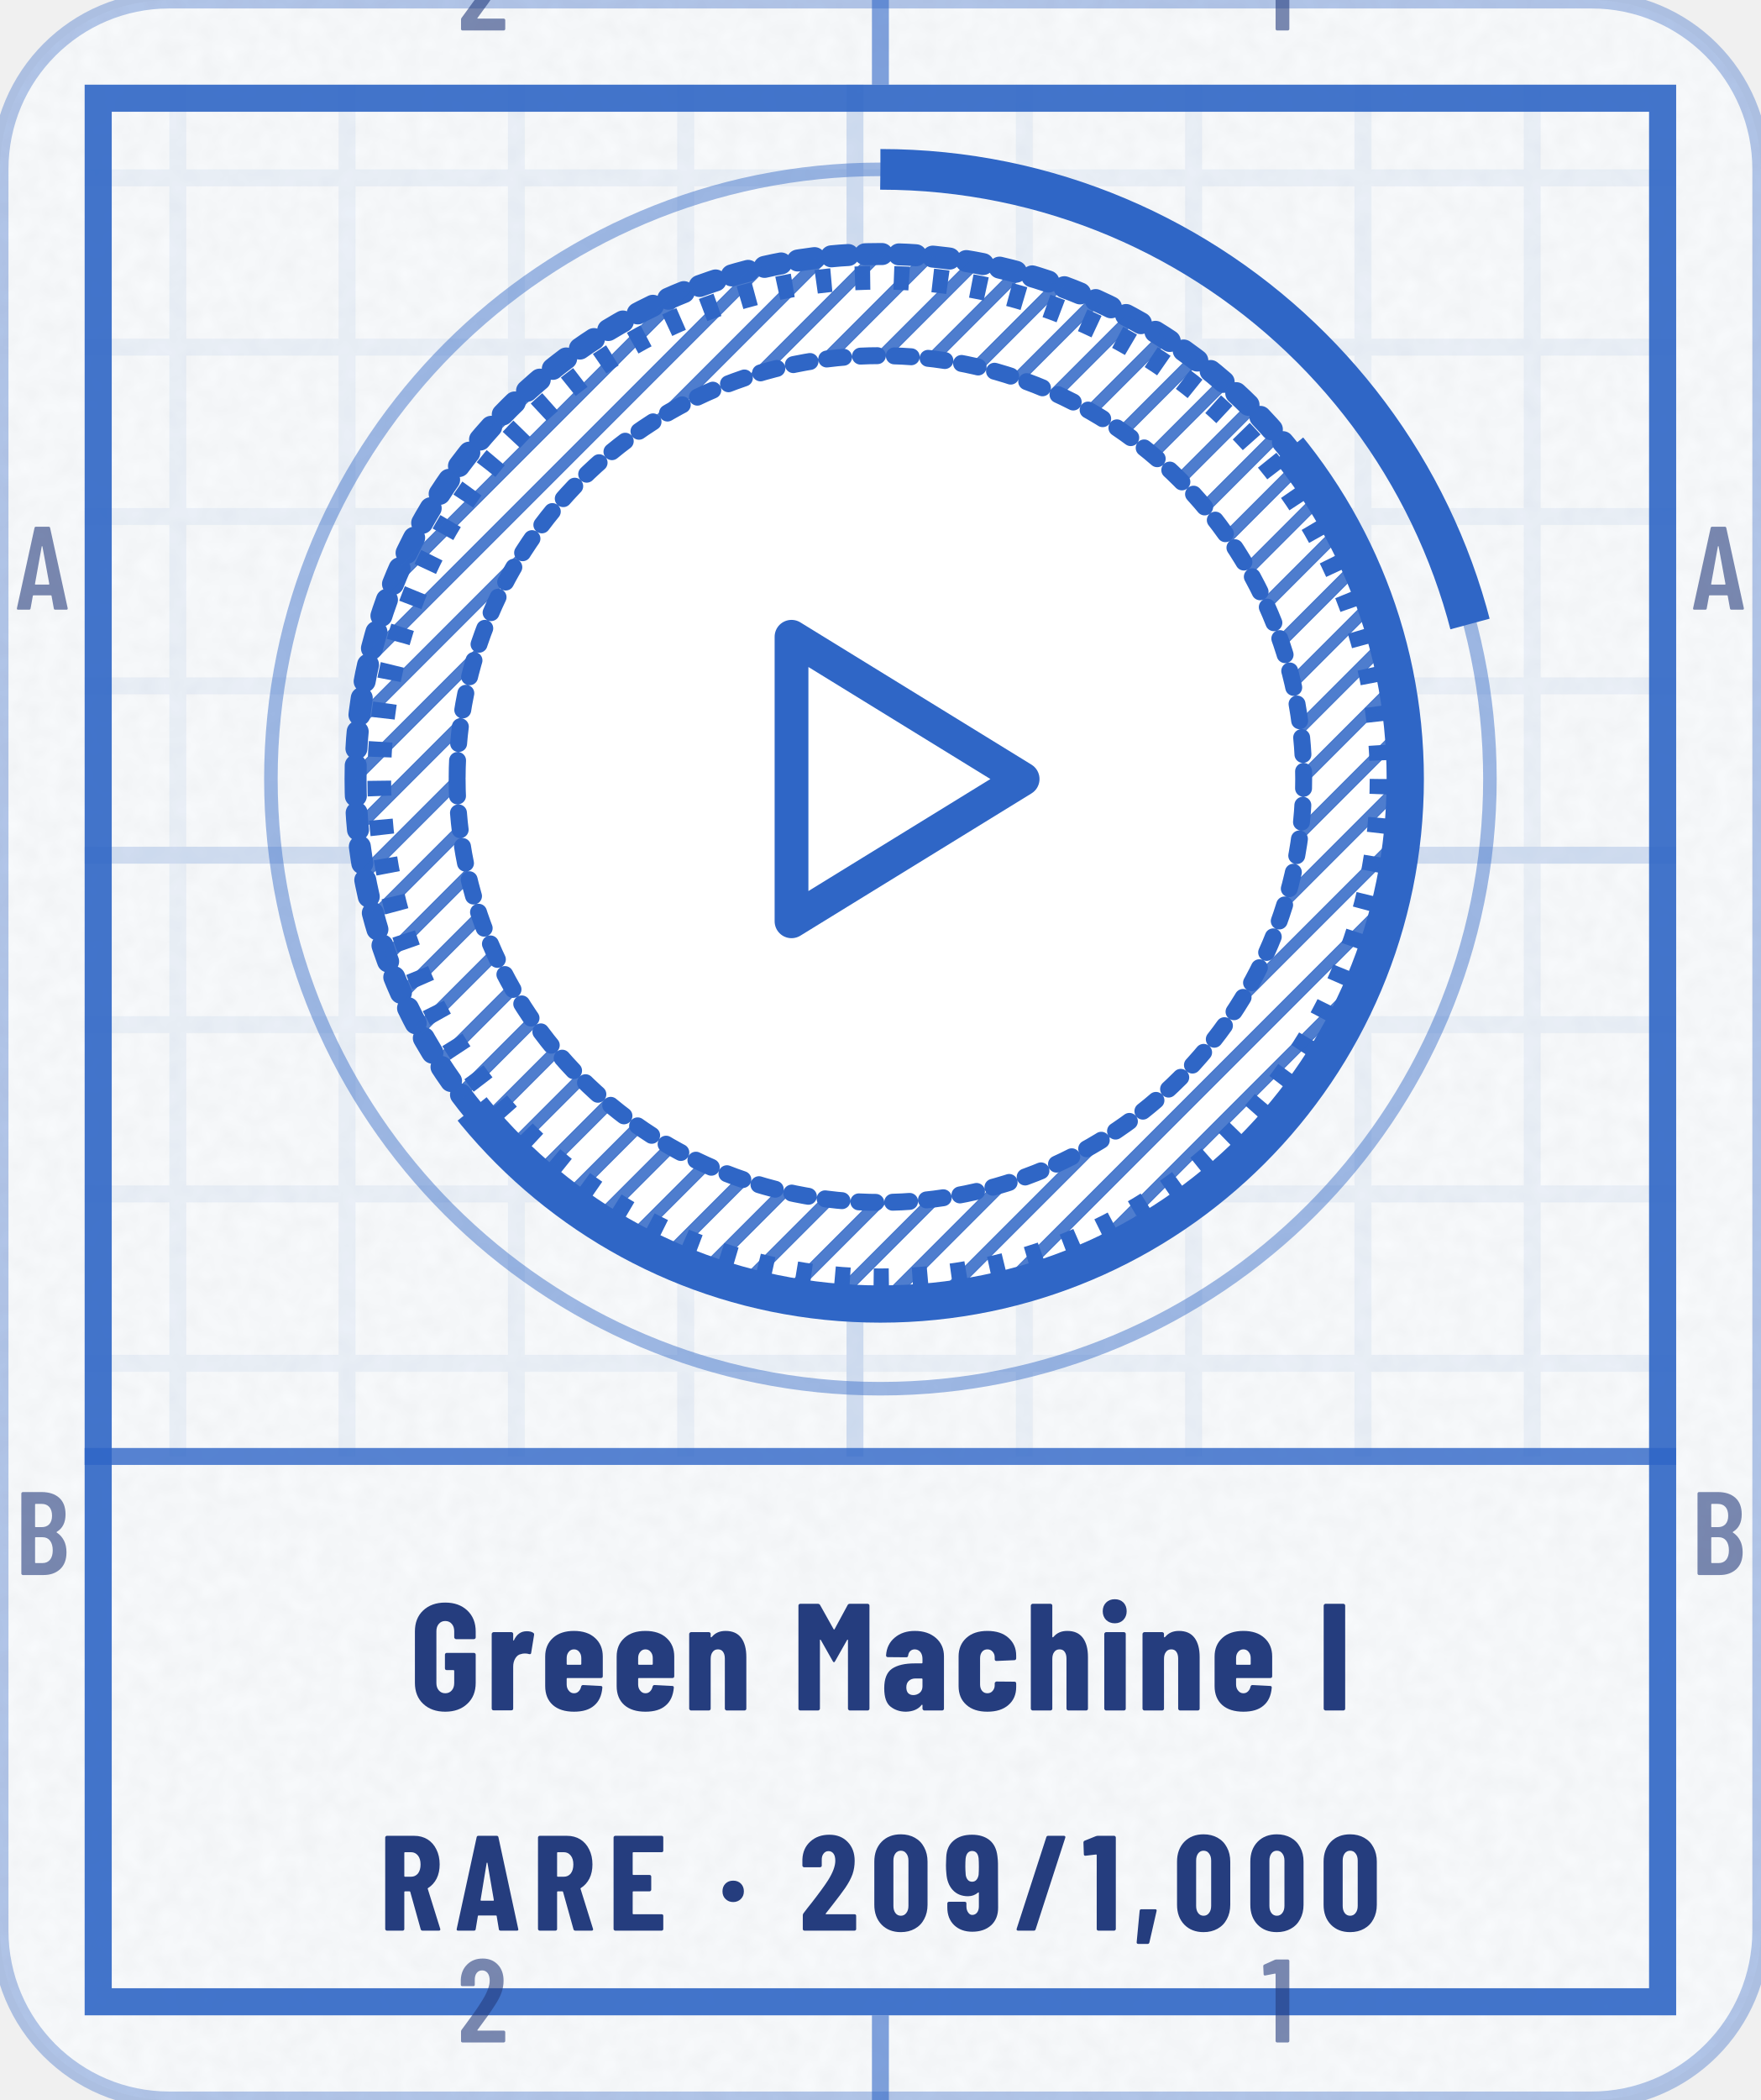
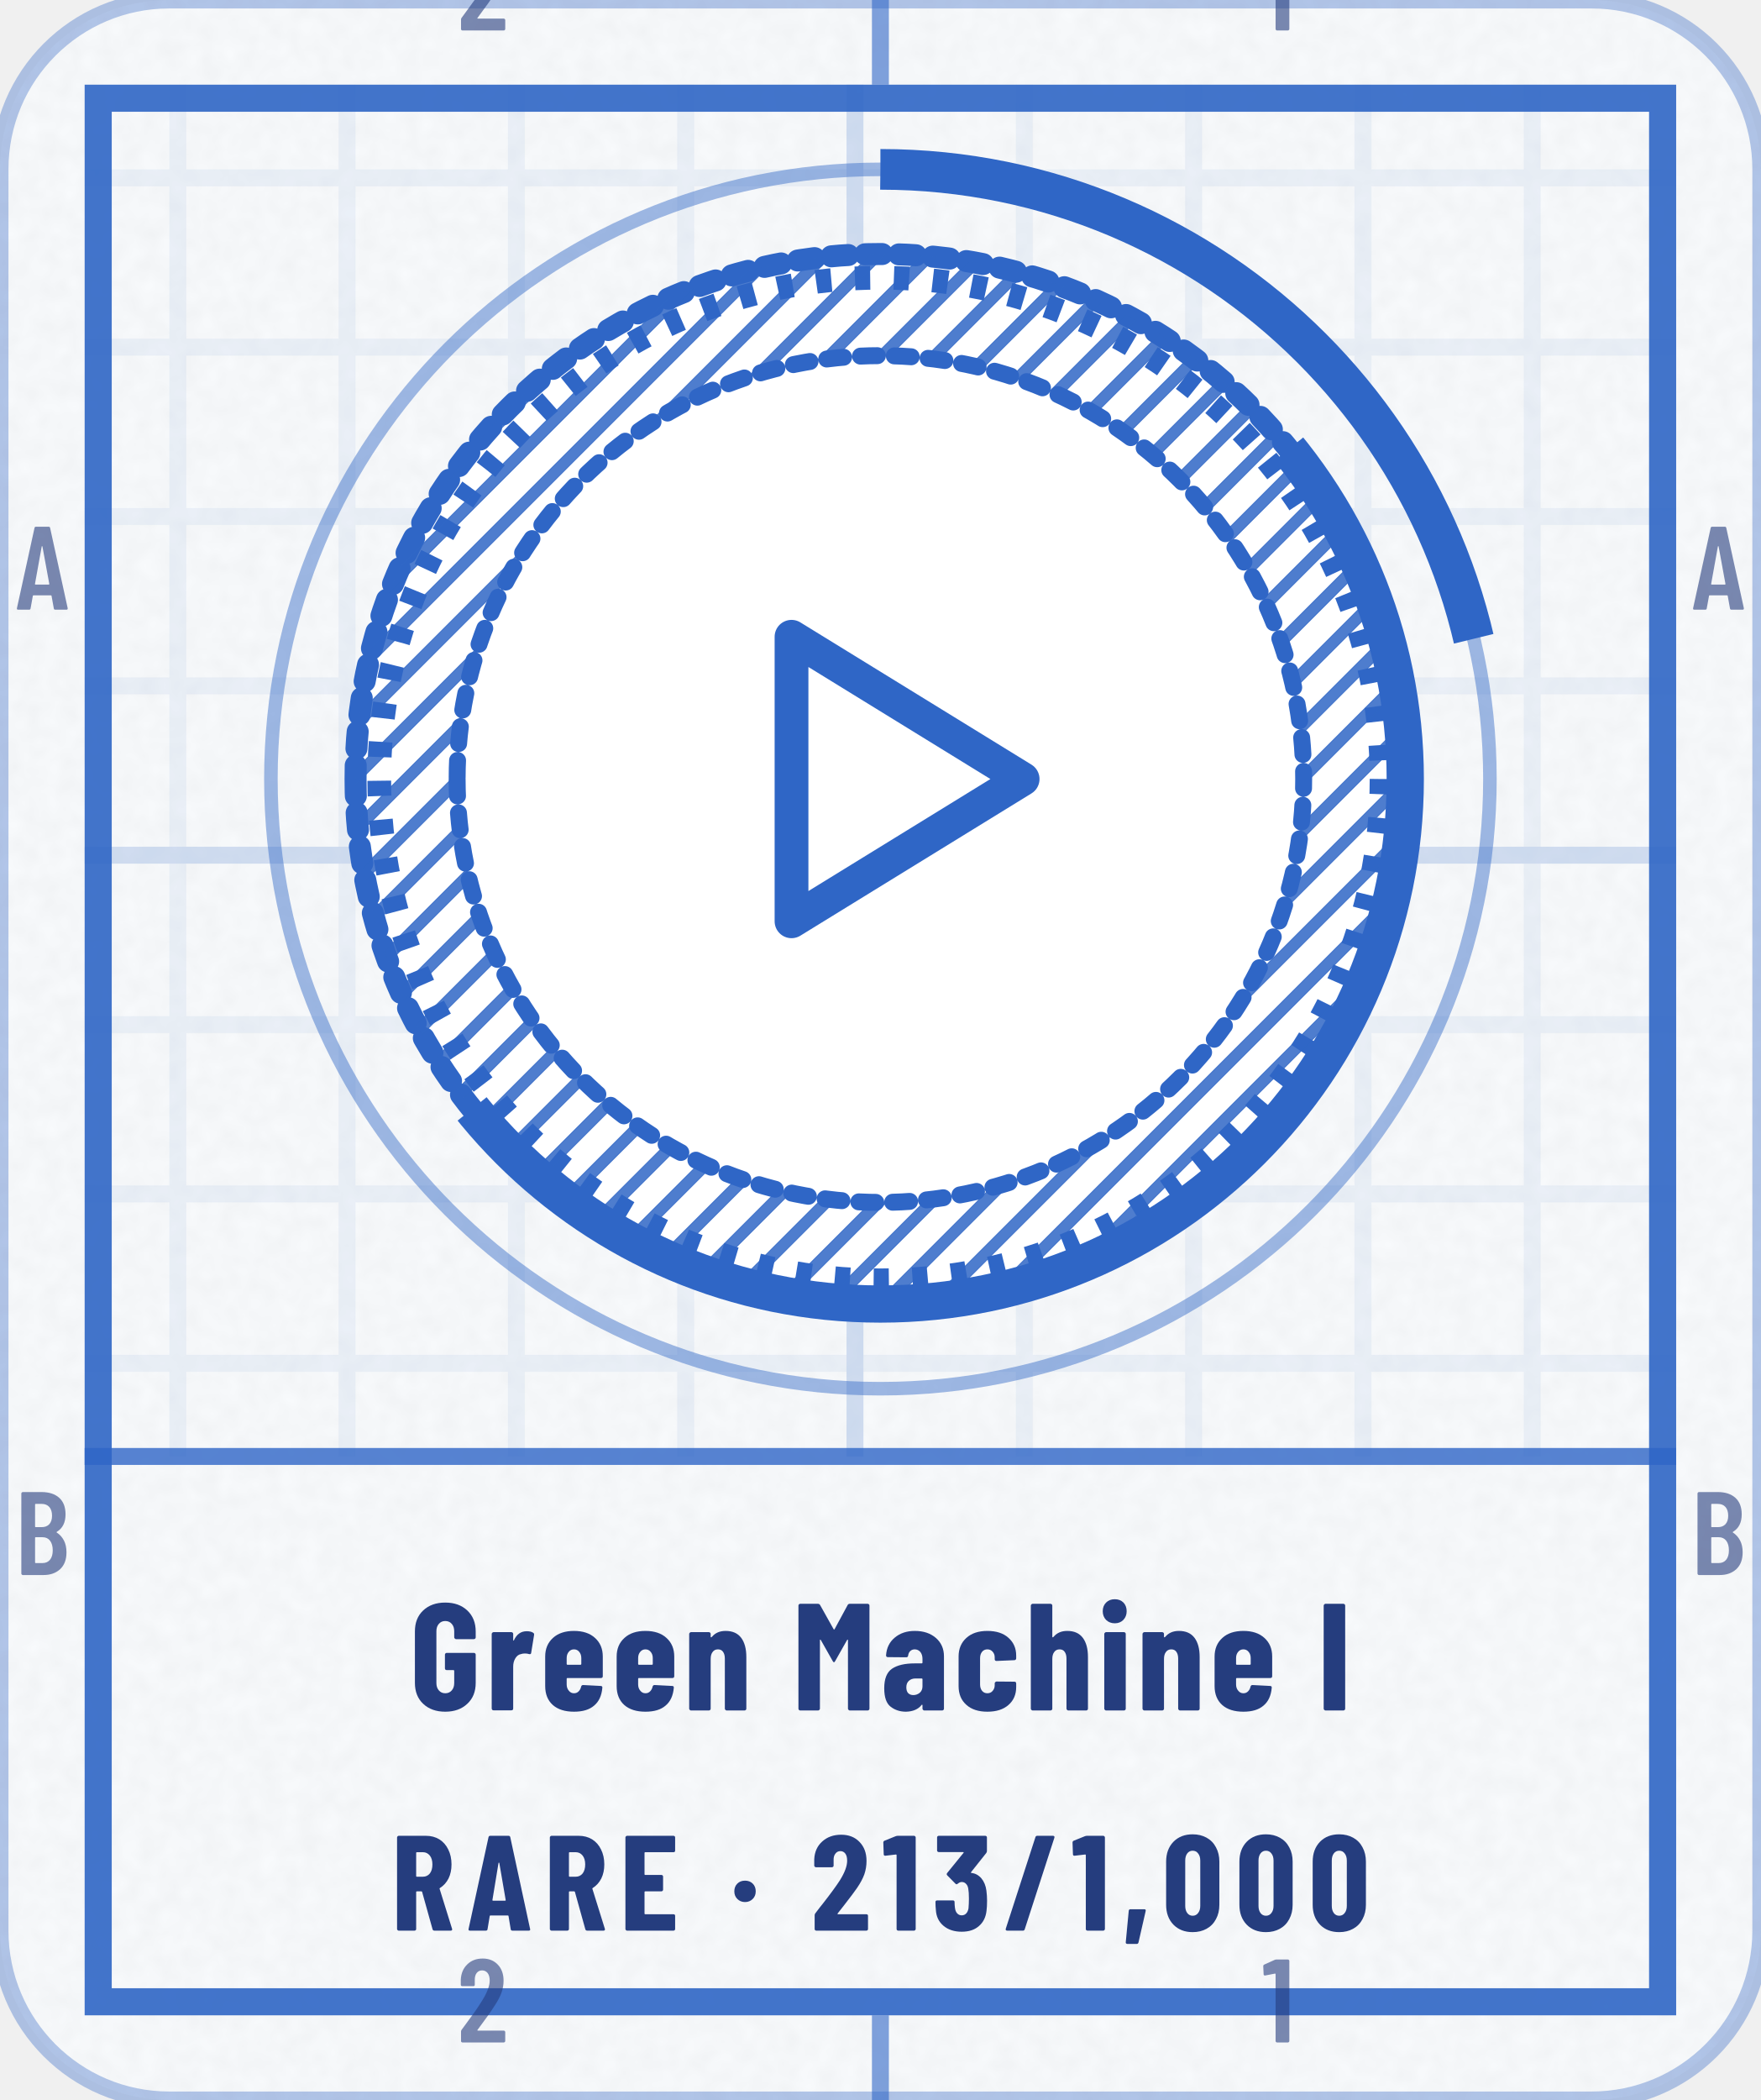
- <svg xmlns="http://www.w3.org/2000/svg" width="104" height="124" viewBox="0 0 104 124" role="img" aria-label="Green Machine I: earned, Rare, 20% to Green Machine II">
+ <svg xmlns="http://www.w3.org/2000/svg" width="104" height="124" viewBox="0 0 104 124" role="img" aria-label="Green Machine I: earned, Rare, 21% to Green Machine II">
  <style>@keyframes pl{from{stroke-dashoffset:1}}.pl{stroke-dasharray:1;animation:pl 1.6s cubic-bezier(.3,0,.2,1) .15s both}@keyframes sh{0%{transform:translateX(-110px)}38%,100%{transform:translateX(200px)}}.sh{animation:sh 6.5s ease-in-out infinite}@media (prefers-reduced-motion:reduce){.pl,.sp{animation:none}.sh,.bu{display:none}}</style>
  <defs>
    <clipPath id="kc1">
      <rect x="0" y="0" width="104" height="124" rx="10" />
    </clipPath>
    <filter id="kn2" x="0" y="0" width="100%" height="100%">
      <feTurbulence type="fractalNoise" baseFrequency=".85" numOctaves="2" stitchTiles="stitch" />
      <feColorMatrix values="0 0 0 0 0 0 0 0 0 0 0 0 0 0 0 0 0 0 0.035 0" />
    </filter>
    <pattern id="kp3" width="10" height="10" patternUnits="userSpaceOnUse">
      <path d="M10 .5H.5V10" fill="none" stroke="#2F66C6" stroke-opacity="0.07" />
    </pattern>
    <pattern id="kp4" width="50" height="50" patternUnits="userSpaceOnUse">
      <path d="M50 .5H.5V50" fill="none" stroke="#2F66C6" stroke-opacity="0.14" />
    </pattern>
    <clipPath id="kc5">
      <path clip-rule="evenodd" d="M5 5h94v114h-94zM5 86h94v33h-94z" />
    </clipPath>
    <pattern id="kh6" width="2.2" height="2.2" patternUnits="userSpaceOnUse" patternTransform="rotate(45)">
      <path d="M1.1 0V2.2" stroke="#2F66C6" stroke-width="0.7" stroke-opacity="0.85" />
    </pattern>
    <clipPath id="kc7">
      <path d="M364 -206L-260 298L-8 610L616 106Z" />
    </clipPath>
    <path id="m49" d="M122 700H218Q223 700 226 696Q230 693 230 688V12Q230 7 226 4Q223 0 218 0H126Q121 0 118 4Q114 7 114 12V576Q114 578 112 580Q111 582 109 581L27 565H24Q13 565 13 576L10 643Q10 653 18 657L107 697Q114 700 122 700Z" />
    <path id="m50" d="M173 100H392Q397 100 400 96Q404 93 404 88V12Q404 7 400 4Q397 0 392 0H43Q38 0 34 4Q31 7 31 12V92Q31 101 36 107L75 160Q114 212 152 266Q189 320 215 363Q273 459 273 522Q273 562 256 585Q238 608 209 608Q180 608 163 586Q146 563 147 526V487Q147 482 144 478Q140 475 135 475H41Q36 475 32 478Q29 482 29 487V530Q33 610 84 659Q134 708 214 708Q293 708 342 656Q390 605 390 521Q390 471 373 422Q356 373 319 317Q294 277 260 229Q225 181 214 166Q184 126 170 106Q168 104 169 102Q170 100 173 100Z" />
    <path id="m65" d="M325 11 306 116Q306 121 300 121H154Q148 121 148 116L129 11Q128 0 116 0H25Q11 0 14 13L162 689Q164 700 175 700H281Q292 700 294 689L442 13V9Q442 0 431 0H338Q326 0 325 11ZM171 212H282Q288 212 287 217L229 533Q228 536 226 536Q224 536 223 533L166 217Q165 212 171 212Z" />
    <path id="m66" d="M242 0H66Q61 0 58 4Q54 7 54 12V688Q54 693 58 696Q61 700 66 700H224Q319 700 373 652Q427 604 427 512Q427 409 354 365Q349 362 352 359Q391 334 413 292Q435 250 435 192Q435 100 382 50Q328 0 242 0ZM170 595V409Q170 404 175 404H226Q267 404 290 429Q313 454 313 500Q313 548 290 574Q267 600 226 600H175Q170 600 170 595ZM319 208Q319 260 296 290Q273 319 233 319H175Q170 319 170 314V106Q170 101 175 101H233Q273 101 296 129Q319 157 319 208Z" />
    <path id="n44" d="M30 -85 52 147Q54 158 64 158H166Q180 158 177 145L124 -87Q121 -98 111 -98H42Q36 -98 32 -94Q29 -91 30 -85Z" />
    <path id="n47" d="M18 14 237 690Q240 700 250 700H367Q373 700 376 696Q379 693 377 686L158 10Q155 0 145 0H28Q22 0 19 4Q16 7 18 14Z" />
    <path id="n48" d="M30 191V509Q30 600 84 656Q138 711 226 711Q284 711 329 686Q374 661 398 615Q423 569 423 509V191Q423 131 398 85Q374 39 329 14Q284 -11 226 -11Q138 -11 84 44Q30 100 30 191ZM282 183V517Q282 550 266 570Q251 590 226 590Q201 590 186 570Q171 550 171 517V183Q171 150 186 130Q201 110 226 110Q251 110 266 130Q282 150 282 183Z" />
    <path id="n49" d="M115 700H236Q241 700 244 696Q248 693 248 688V12Q248 7 244 4Q241 0 236 0H119Q114 0 110 4Q107 7 107 12V558Q107 562 102 562L25 553H23Q12 553 12 564L9 650Q9 660 18 664L100 697Q108 700 115 700Z" />
    <path id="n50" d="M200 121H409Q414 121 418 118Q421 114 421 109V12Q421 7 418 4Q414 0 409 0H39Q34 0 30 4Q27 7 27 12V113Q27 122 32 128Q72 181 88 200Q176 313 213 371Q267 457 267 516Q267 550 254 568Q240 587 217 587Q194 587 180 568Q166 550 167 521V480Q167 475 164 472Q160 468 155 468H36Q31 468 28 472Q24 475 24 480V527Q28 609 83 658Q138 708 223 708Q307 708 358 655Q410 602 410 515Q410 463 394 416Q377 369 340 315Q312 274 244 187L197 127Q195 125 196 123Q197 121 200 121Z" />
-     <path id="n57" d="M212 -8Q130 -8 79 40Q28 89 28 171V201Q28 206 32 210Q35 213 40 213H157Q162 213 166 210Q169 206 169 201V179Q169 152 182 134Q194 116 212 116Q234 116 248 134Q261 151 261 179V279Q261 282 259 282Q257 283 255 281Q223 254 181 254Q111 254 68 300Q26 346 21 423Q18 450 18 482Q18 504 20 542Q23 621 74 664Q125 708 210 708Q290 708 340 668Q389 628 398 549Q402 517 402 494L403 171Q404 89 352 40Q299 -8 212 -8ZM261 472Q261 509 259 534Q256 560 244 574Q231 588 211 588Q191 588 178 573Q166 558 163 531Q161 507 161 472Q161 449 164 410Q168 387 180 374Q192 361 211 361Q230 361 242 374Q255 388 259 412Q261 438 261 472Z" />
+     <path id="n51" d="M404 222Q404 178 400 147Q392 75 344 34Q297 -8 217 -8Q134 -8 82 36Q30 80 26 153Q23 180 23 211Q23 223 35 223H152Q164 223 164 211Q164 188 167 168Q170 142 183 128Q196 113 217 113Q237 113 250 127Q263 141 267 165Q270 200 270 237Q270 284 265 311Q261 334 248 346Q236 359 217 359Q202 359 187 346Q181 342 179 342Q175 342 170 347L110 408Q106 412 106 417Q106 421 109 425L230 574Q232 576 231 578Q230 580 227 580H47Q42 580 38 584Q35 587 35 592V688Q35 693 38 696Q42 700 47 700H391Q396 700 400 696Q403 693 403 688V588Q403 580 398 573L286 432Q285 430 285 428Q285 426 287 426Q331 422 362 386Q392 350 399 296Q404 258 404 222Z" />
    <path id="n65" d="M325 11 309 107Q309 112 303 112H176Q170 112 170 107L154 11Q153 0 141 0H24Q11 0 14 13L161 689Q163 700 174 700H309Q320 700 322 689L468 13L469 9Q469 0 458 0H338Q326 0 325 11ZM194 221H284Q289 221 288 226L241 499Q240 502 238 502Q236 502 235 499L190 226Q190 221 194 221Z" />
    <path id="n69" d="M399 579H190Q185 579 185 574V416Q185 411 190 411H310Q315 411 318 408Q322 404 322 399V302Q322 297 318 294Q315 290 310 290H190Q185 290 185 285V126Q185 121 190 121H399Q404 121 408 118Q411 114 411 109V12Q411 7 408 4Q404 0 399 0H56Q51 0 48 4Q44 7 44 12V688Q44 693 48 696Q51 700 56 700H399Q404 700 408 696Q411 693 411 688V591Q411 586 408 582Q404 579 399 579Z" />
    <path id="n71" d="M34 181V519Q34 605 88 656Q143 708 233 708Q323 708 378 656Q433 604 433 518V480Q433 475 430 472Q426 468 421 468H304Q299 468 296 472Q292 475 292 480V520Q292 550 276 568Q260 587 233 587Q207 587 191 568Q175 550 175 520V180Q175 150 191 132Q207 113 233 113Q260 113 276 132Q292 150 292 180V260Q292 265 287 265H243Q238 265 234 268Q231 272 231 277V366Q231 371 234 374Q238 378 243 378H421Q426 378 430 374Q433 371 433 366V181Q433 95 378 44Q323 -8 233 -8Q143 -8 88 44Q34 95 34 181Z" />
    <path id="n73" d="M44 12V688Q44 693 48 696Q51 700 56 700H173Q178 700 182 696Q185 693 185 688V12Q185 7 182 4Q178 0 173 0H56Q51 0 48 4Q44 7 44 12Z" />
    <path id="n77" d="M379 700H495Q500 700 504 696Q507 693 507 688V12Q507 7 504 4Q500 0 495 0H378Q373 0 370 4Q366 7 366 12V461Q366 465 364 465Q362 465 360 462L282 324Q277 316 274 316Q271 316 266 324L188 462Q186 465 184 465Q182 465 182 461V12Q182 7 178 4Q175 0 170 0H53Q48 0 44 4Q41 7 41 12V688Q41 693 44 696Q48 700 53 700H168Q178 700 183 692L272 533Q275 529 278 533L364 692Q368 700 379 700Z" />
    <path id="n82" d="M306 10 229 286Q227 290 224 290H190Q185 290 185 285V12Q185 7 182 4Q178 0 173 0H56Q51 0 48 4Q44 7 44 12V688Q44 693 48 696Q51 700 56 700H258Q313 700 356 674Q399 647 422 599Q446 551 446 489Q446 430 424 385Q401 340 361 315Q359 314 358 312Q357 311 358 309L450 14L451 10Q451 0 440 0H320Q309 0 306 10ZM185 574V403Q185 398 190 398H235Q266 398 286 422Q305 447 305 488Q305 530 286 554Q266 579 235 579H190Q185 579 185 574Z" />
    <path id="n97" d="M415 355V12Q415 7 412 4Q408 0 403 0H286Q281 0 278 4Q274 7 274 12V34Q274 37 272 38Q270 39 268 36Q235 -6 166 -8Q108 -8 66 24Q23 56 23 146Q23 239 74 274Q126 309 223 309H269Q274 309 274 314V339Q274 366 260 384Q245 401 223 401Q206 401 194 390Q183 380 180 361Q179 349 167 349L47 350Q35 350 35 362Q40 435 92 478Q144 522 224 522Q309 522 362 476Q415 430 415 355ZM274 158V205Q274 210 269 210H228Q201 210 184 194Q168 179 168 152Q168 127 180 114Q193 101 214 101Q237 101 256 116Q274 132 274 158Z" />
    <path id="n99" d="M31 160V354Q31 430 82 476Q132 522 220 522Q308 522 358 477Q409 432 409 360V342Q409 337 406 334Q402 330 397 330L280 325Q268 325 268 337V349Q268 371 254 386Q241 401 220 401Q198 401 185 385Q172 369 172 343V171Q172 145 185 129Q198 113 220 113Q241 113 254 128Q268 144 268 165V178Q268 183 272 186Q275 190 280 190L397 189Q402 189 406 186Q409 182 409 177V154Q409 80 358 36Q308 -8 220 -8Q132 -8 82 37Q31 82 31 160Z" />
    <path id="n101" d="M397 213H177Q172 213 172 208V171Q172 146 186 130Q199 113 220 113Q239 113 251 126Q263 138 267 157Q270 167 280 167L395 161Q400 161 404 158Q407 154 406 148Q399 71 352 32Q306 -8 220 -8Q131 -8 81 36Q31 81 31 160V354Q31 430 82 476Q132 522 220 522Q308 522 358 476Q409 430 409 354V225Q409 220 406 216Q402 213 397 213ZM172 344V305Q172 300 177 300H263Q268 300 268 305V344Q268 369 254 385Q241 401 220 401Q199 401 186 385Q172 369 172 344Z" />
    <path id="n104" d="M413 351V12Q413 7 410 4Q406 0 401 0H284Q279 0 276 4Q272 7 272 12V340Q272 369 260 385Q249 401 227 401Q204 401 192 384Q179 368 179 338V12Q179 7 176 4Q172 0 167 0H50Q45 0 42 4Q38 7 38 12V688Q38 693 42 696Q45 700 50 700H167Q172 700 176 696Q179 693 179 688V483Q179 480 182 480Q184 480 188 484Q220 522 277 522Q345 522 379 477Q413 432 413 351Z" />
    <path id="n105" d="M30 651Q30 686 52 708Q74 730 109 730Q144 730 166 708Q187 686 187 651Q187 617 165 594Q143 572 109 572Q75 572 52 594Q30 617 30 651ZM40 12V502Q40 507 44 510Q47 514 52 514H169Q174 514 178 510Q181 507 181 502V12Q181 7 178 4Q174 0 169 0H52Q47 0 44 4Q40 7 40 12Z" />
    <path id="n110" d="M413 351V12Q413 7 410 4Q406 0 401 0H284Q279 0 276 4Q272 7 272 12V340Q272 369 260 385Q249 401 227 401Q204 401 192 384Q179 368 179 338V12Q179 7 176 4Q172 0 167 0H50Q45 0 42 4Q38 7 38 12V502Q38 507 42 510Q45 514 50 514H167Q172 514 176 510Q179 507 179 502V483Q179 480 182 480Q184 480 188 484Q220 522 277 522Q345 522 379 477Q413 432 413 351Z" />
    <path id="n114" d="M310 510Q318 505 316 495L297 378Q296 367 283 370Q272 374 256 374Q241 374 230 370Q207 366 193 342Q179 319 179 288V13Q179 8 176 4Q172 1 167 1H50Q45 1 42 4Q38 8 38 13V502Q38 507 42 510Q45 514 50 514H167Q172 514 176 510Q179 507 179 502V463Q179 459 180 458Q182 458 184 461Q211 520 268 520Q295 520 310 510Z" />
    <path id="n183" d="M34 290Q34 325 56 347Q78 369 113 369Q148 369 170 347Q192 325 192 290Q192 256 170 234Q147 211 113 211Q79 211 56 234Q34 256 34 290Z" />
  </defs>
  <rect y="0" width="104" height="124" rx="10" fill="#FFFFFF" stroke="#2F66C6" stroke-opacity=".35" />
  <rect y="0" width="104" height="124" rx="10" fill="#2F66C6" fill-opacity=".03" />
  <rect y="0" width="104" height="124" clip-path="url(#kc1)" filter="url(#kn2)" />
  <g clip-path="url(#kc5)">
    <rect y="0" width="104" height="124" fill="url(#kp3)" />
    <rect y="0" width="104" height="124" fill="url(#kp4)" />
  </g>
  <rect x="5.8" y="5.8" width="92.4" height="112.4" fill="none" stroke="#2F66C6" stroke-opacity="0.9" stroke-width="1.6" />
  <path d="M52 0V5M52 119V124" stroke="#2F66C6" stroke-opacity="0.6" />
  <g transform="scale(0.007 -0.007)" fill="#253D7E" fill-opacity="0.6">
    <use href="#m50" x="3859" y="-257" />
    <use href="#m50" x="3859" y="-17229" />
    <use href="#m49" x="10649" y="-257" />
    <use href="#m49" x="10649" y="-17229" />
    <use href="#m65" x="129" y="-5143" />
    <use href="#m65" x="14272" y="-5143" />
    <use href="#m66" x="126" y="-13286" />
    <use href="#m66" x="14269" y="-13286" />
  </g>
  <path d="M5 86H99" stroke="#2F66C6" stroke-opacity=".8" stroke-width="1" />
  <circle cx="52" cy="46" r="36" fill="none" stroke="#2F66C6" stroke-opacity=".45" stroke-width=".8" />
-   <circle cx="52" cy="46" r="36" fill="none" stroke="#2F66C6" stroke-width="2.4" stroke-dasharray="47.3 226.2" transform="rotate(-90 52 46)" />
+   <circle cx="52" cy="46" r="36" fill="none" stroke="#2F66C6" stroke-width="2.4" stroke-dasharray="48.2 226.2" transform="rotate(-90 52 46)" />
  <path d="M21 46a31 31 0 1 0 62 0a31 31 0 1 0 -62 0Z" fill="#FFFFFF" stroke="#2F66C6" stroke-width="1.3" stroke-linejoin="round" stroke-linecap="round" class="pl" pathLength="1" />
  <circle cx="52" cy="46" r="29.6" fill="none" stroke="#2F66C6" stroke-width="1.4" stroke-dasharray=".9 1.4" />
  <path d="M21 46a31 31 0 1 0 62 0a31 31 0 1 0 -62 0ZM27 46a25 25 0 1 0 50 0a25 25 0 1 0 -50 0Z" fill-rule="evenodd" fill="url(#kh6)" />
  <path d="M27 46a25 25 0 1 0 50 0a25 25 0 1 0 -50 0Z" fill="#FFFFFF" stroke="#2F66C6" stroke-width="1" stroke-linejoin="round" stroke-linecap="round" class="pl" pathLength="1" />
  <g transform="translate(39.4 33.4) scale(1.05)" fill="none" stroke="#2F66C6" stroke-width="1.9" stroke-linecap="round" stroke-linejoin="round">
    <path d="M7 4l13 8-13 8z" />
  </g>
  <g clip-path="url(#kc7)">
    <path d="M21 46a31 31 0 1 0 62 0a31 31 0 1 0 -62 0Z" fill="none" stroke="#2F66C6" stroke-width="2.2" stroke-linejoin="round" stroke-linecap="round" />
  </g>
  <g transform="translate(24.2 101) scale(0.009 -0.009)" fill="#253D7E">
    <use href="#n71" x="0" />
    <use href="#n114" x="500" />
    <use href="#n101" x="858" />
    <use href="#n101" x="1327" />
    <use href="#n110" x="1796" />
    <use href="#n77" x="2510" />
    <use href="#n97" x="3091" />
    <use href="#n99" x="3571" />
    <use href="#n104" x="4038" />
    <use href="#n105" x="4518" />
    <use href="#n110" x="4771" />
    <use href="#n101" x="5251" />
    <use href="#n73" x="5954" />
  </g>
-   <g transform="translate(22.4 114) scale(0.008 -0.008)" fill="#253D7E">
+   <g transform="translate(23.1 114) scale(0.008 -0.008)" fill="#253D7E">
    <use href="#n82" x="0" />
    <use href="#n65" x="558" />
    <use href="#n82" x="1128" />
    <use href="#n69" x="1686" />
    <use href="#n183" x="2500" />
    <use href="#n50" x="3100" />
-     <use href="#n48" x="3625" />
-     <use href="#n57" x="4166" />
-     <use href="#n47" x="4688" />
-     <use href="#n49" x="5190" />
-     <use href="#n44" x="5562" />
-     <use href="#n48" x="5860" />
-     <use href="#n48" x="6401" />
-     <use href="#n48" x="6942" />
+     <use href="#n49" x="3625" />
+     <use href="#n51" x="3996" />
+     <use href="#n47" x="4520" />
+     <use href="#n49" x="5022" />
+     <use href="#n44" x="5394" />
+     <use href="#n48" x="5692" />
+     <use href="#n48" x="6233" />
+     <use href="#n48" x="6774" />
  </g>
</svg>
